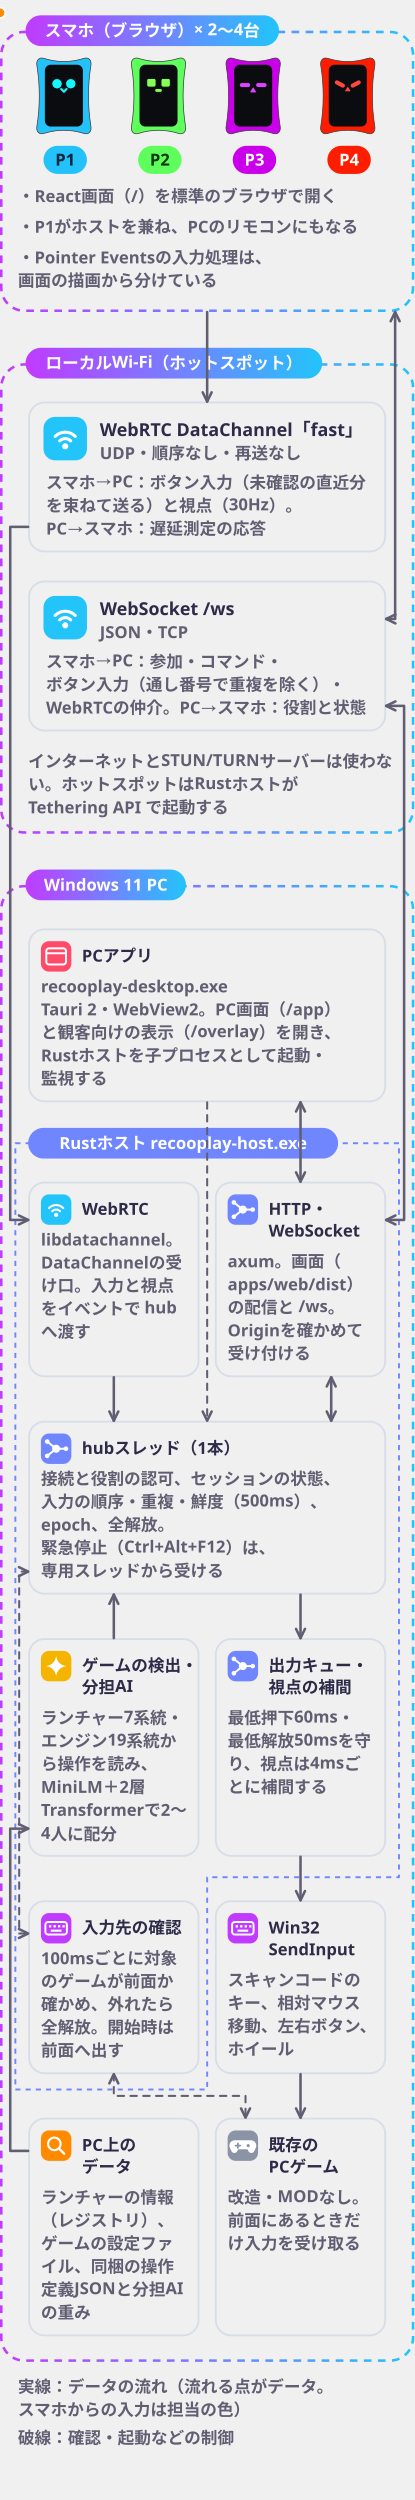
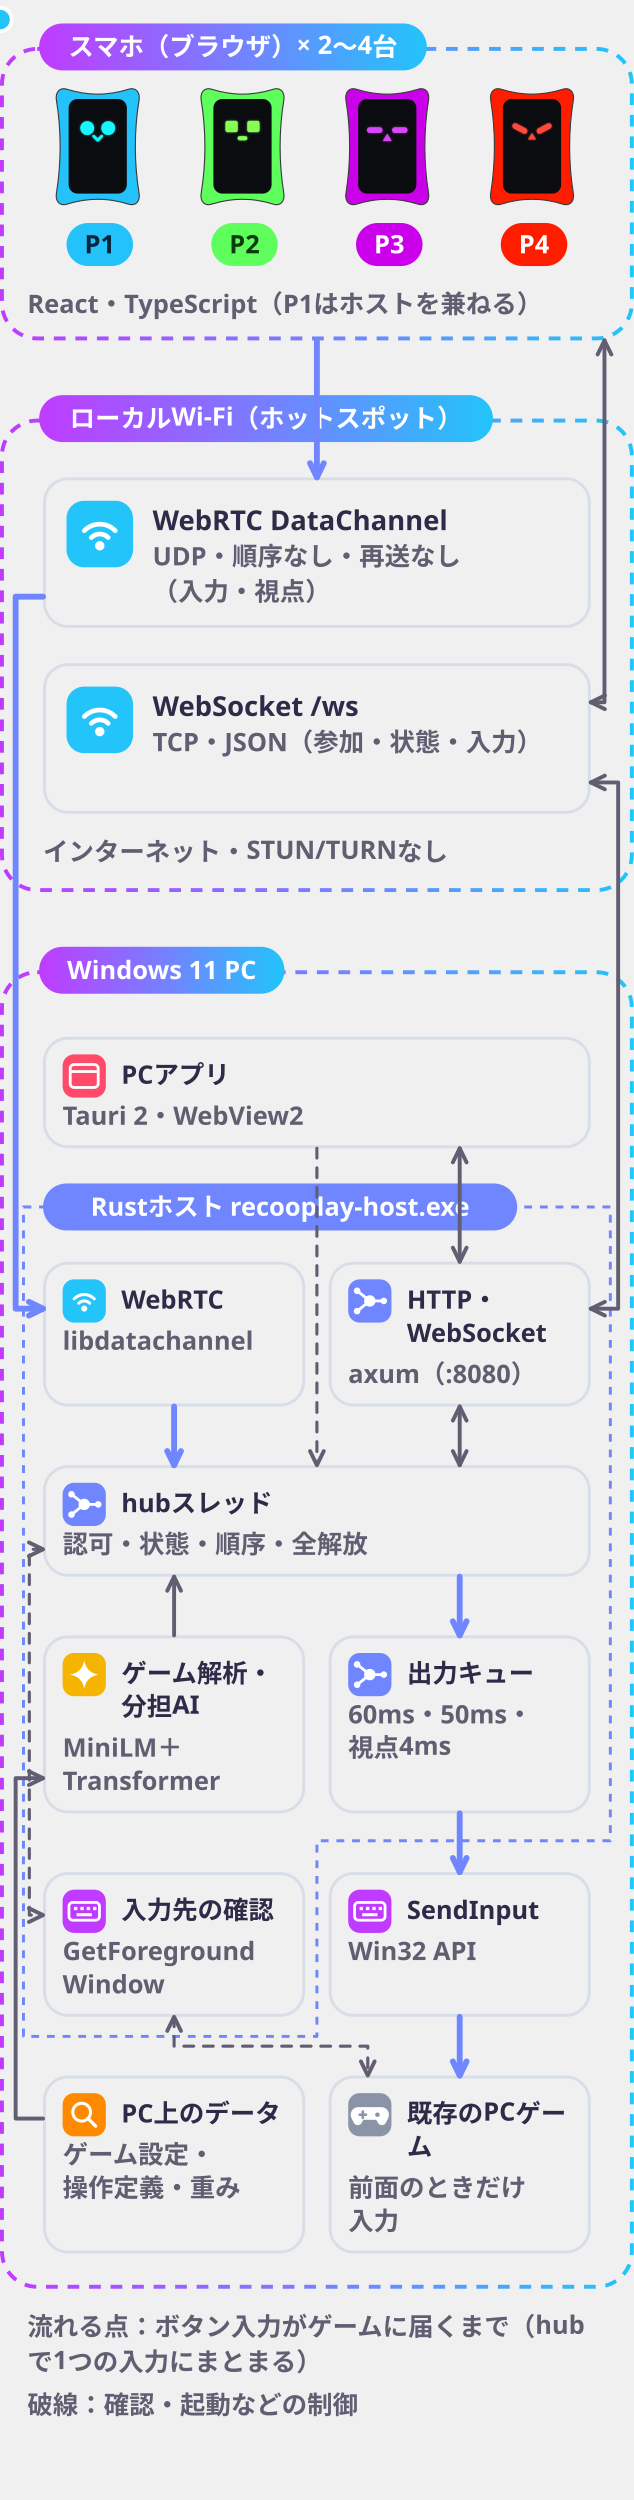
- <svg xmlns="http://www.w3.org/2000/svg" viewBox="0 0 324 1955" width="324" height="1955" role="img">
+ <svg xmlns="http://www.w3.org/2000/svg" viewBox="0 0 324 1278" width="324" height="1278" role="img">
  <defs>
    <filter id="glow" x="-30%" y="-30%" width="160%" height="160%">
      <feGaussianBlur stdDeviation="1.6" result="b" />
      <feMerge>
        <feMergeNode in="b" />
        <feMergeNode in="SourceGraphic" />
      </feMerge>
    </filter>
    <linearGradient id="brand" x1="0" y1="0" x2="1" y2="0">
      <stop offset="0" stop-color="#C03BFF" />
      <stop offset=".55" stop-color="#6F86FF" />
      <stop offset="1" stop-color="#22C4FA" />
    </linearGradient>
    <linearGradient id="bg" x1="0" y1="0" x2="1" y2="1">
      <stop offset="0" stop-color="#E8FAFF" />
      <stop offset="1" stop-color="#FFF5DC" />
    </linearGradient>
    <style>
.jp{font-family:'Hiragino Sans','Hiragino Kaku Gothic ProN','Yu Gothic UI','Yu Gothic','Meiryo','Noto Sans JP','Noto Sans CJK JP',sans-serif}
.disp{font-family:Impact,Haettenschweiler,'Anton','Arial Narrow Bold','Arial Black',sans-serif}
.gh{font-family:-apple-system,BlinkMacSystemFont,'Segoe UI','Noto Sans',Helvetica,Arial,sans-serif}
.rnd{font-family:RcRounded,'Hiragino Maru Gothic ProN','Yu Gothic UI','Noto Sans JP',sans-serif}
.hand{font-family:RcHand,'Hiragino Maru Gothic ProN','Yu Gothic UI','Noto Sans JP',sans-serif}
.mono{font-family:ui-monospace,SFMono-Regular,'Cascadia Mono',Consolas,'Liberation Mono',monospace}

@keyframes bob{0%,100%{transform:translateY(0)}50%{transform:translateY(-5px)}}
@keyframes blink{0%,90%,100%{transform:scaleY(1)}94%{transform:scaleY(.12)}}
@keyframes flow{to{stroke-dashoffset:-28}}
@keyframes pulse{0%,100%{opacity:.55}50%{opacity:1}}
.bob{animation:bob 2.6s ease-in-out infinite}
.eyes{transform-box:fill-box;transform-origin:center;animation:blink 4.8s infinite}
.flow{stroke-dasharray:6 8;animation:flow 1.1s linear infinite}
.pulse{animation:pulse 2.4s ease-in-out infinite}
@media (prefers-reduced-motion:reduce){.bob,.eyes,.flow,.pulse{animation:none}}
@media (prefers-reduced-motion:reduce){.pk{display:none}}</style>
  </defs>
  <g transform="translate(0 10)">
-     <rect x="1" y="683" width="322" height="1153" rx="18" fill="none" stroke="url(#brand)" stroke-width="2" stroke-dasharray="6 5" />
-     <rect x="20" y="670" width="125.4" height="24" rx="12" fill="url(#brand)" />
-     <text x="82.7" y="686.5" class="gh" font-size="13" font-weight="700" fill="#FFFFFF" text-anchor="middle">Windows 11 PC</text>
-     <path d="M12.0 884.0L312.0 884.0L312.0 1458.0L162.0 1458.0L162.0 1624.0L12.0 1624.0Z" fill="none" stroke="#6F86FF" stroke-width="1.5" stroke-dasharray="4 4" stroke-linejoin="round" />
-     <rect x="22" y="872" width="242.4" height="24" rx="12" fill="#6F86FF" />
-     <text x="143.2" y="888.5" class="gh" font-size="13" font-weight="700" fill="#FFFFFF" text-anchor="middle">Rustホスト recooplay-host.exe</text>
-     <rect x="1" y="15" width="322" height="218" rx="18" fill="none" stroke="url(#brand)" stroke-width="2" stroke-dasharray="6 5" />
+     <rect x="1" y="487" width="322" height="672" rx="18" fill="none" stroke="url(#brand)" stroke-width="2" stroke-dasharray="6 5" />
+     <rect x="20" y="474" width="125.4" height="24" rx="12" fill="url(#brand)" />
+     <text x="82.7" y="490.5" class="gh" font-size="13" font-weight="700" fill="#FFFFFF" text-anchor="middle">Windows 11 PC</text>
+     <path d="M12.0 607.0L312.0 607.0L312.0 931.0L162.0 931.0L162.0 1031.0L12.0 1031.0Z" fill="none" stroke="#6F86FF" stroke-width="1.5" stroke-dasharray="4 4" stroke-linejoin="round" />
+     <rect x="22" y="595" width="242.4" height="24" rx="12" fill="#6F86FF" />
+     <text x="143.2" y="611.5" class="gh" font-size="13" font-weight="700" fill="#FFFFFF" text-anchor="middle">Rustホスト recooplay-host.exe</text>
+     <rect x="1" y="15" width="322" height="148" rx="18" fill="none" stroke="url(#brand)" stroke-width="2" stroke-dasharray="6 5" />
    <rect x="20" y="2" width="198.2" height="24" rx="12" fill="url(#brand)" />
    <text x="119.1" y="18.5" class="gh" font-size="13" font-weight="700" fill="#FFFFFF" text-anchor="middle">スマホ（ブラウザ）× 2〜4台</text>
    <g transform="translate(29.3 34.0) scale(0.4133)">
      <g>
        <path d="M12 4C38 12 62 12 88 4C97 1 103 8 101 18C95 55 95 95 101 132C103 142 97 149 88 146C62 138 38 138 12 146C3 149-3 142-1 132C5 95 5 55-1 18C-3 8 3 1 12 4Z" fill="#24C2FA" stroke="#3A3A3A" stroke-width="1.4" />
        <rect x="14" y="16" width="72" height="117" rx="11" fill="#0B0C10" />
        <g filter="url(#glow)" transform="translate(0 6)">
          <g>
            <circle cx="37" cy="46" r="8.5" fill="#19F6FF" />
            <circle cx="63" cy="46" r="8.5" fill="#19F6FF" />
          </g>
          <path d="M45 56l5 5 5-5" fill="none" stroke="#19F6FF" stroke-width="3.4" stroke-linecap="round" stroke-linejoin="round" />
        </g>
      </g>
    </g>
    <rect x="34.0" y="104" width="34" height="22" rx="11" fill="#24C2FA" />
    <text x="51.0" y="119.5" class="gh" font-size="13" font-weight="700" fill="#06243A" text-anchor="middle">P1</text>
    <g transform="translate(103.3 34.0) scale(0.4133)">
      <g>
        <path d="M12 4C38 12 62 12 88 4C97 1 103 8 101 18C95 55 95 95 101 132C103 142 97 149 88 146C62 138 38 138 12 146C3 149-3 142-1 132C5 95 5 55-1 18C-3 8 3 1 12 4Z" fill="#5EFF5D" stroke="#3A3A3A" stroke-width="1.4" />
        <rect x="14" y="16" width="72" height="117" rx="11" fill="#0B0C10" />
        <g filter="url(#glow)" transform="translate(0 6)">
          <g>
            <rect x="29" y="37" width="15" height="14" rx="2.5" fill="#86FF55" />
            <rect x="56" y="37" width="15" height="14" rx="2.5" fill="#86FF55" />
          </g>
          <rect x="44" y="56" width="12" height="5" rx="2.5" fill="#86FF55" />
        </g>
      </g>
    </g>
    <rect x="108.0" y="104" width="34" height="22" rx="11" fill="#5EFF5D" />
    <text x="125.0" y="119.5" class="gh" font-size="13" font-weight="700" fill="#0C3A0C" text-anchor="middle">P2</text>
    <g transform="translate(177.3 34.0) scale(0.4133)">
      <g>
        <path d="M12 4C38 12 62 12 88 4C97 1 103 8 101 18C95 55 95 95 101 132C103 142 97 149 88 146C62 138 38 138 12 146C3 149-3 142-1 132C5 95 5 55-1 18C-3 8 3 1 12 4Z" fill="#CB00EA" stroke="#3A3A3A" stroke-width="1.4" />
        <rect x="14" y="16" width="72" height="117" rx="11" fill="#0B0C10" />
        <g filter="url(#glow)" transform="translate(0 6)">
          <g>
            <rect x="25" y="45" width="19" height="7" rx="3.5" fill="#DC45FF" />
            <rect x="56" y="45" width="19" height="7" rx="3.5" fill="#DC45FF" />
          </g>
          <path d="M50 53l-5.5 9h11z" fill="#DC45FF" />
        </g>
      </g>
    </g>
    <rect x="182.0" y="104" width="34" height="22" rx="11" fill="#CB00EA" />
    <text x="199.0" y="119.5" class="gh" font-size="13" font-weight="700" fill="#FFFFFF" text-anchor="middle">P3</text>
    <g transform="translate(251.3 34.0) scale(0.4133)">
      <g>
        <path d="M12 4C38 12 62 12 88 4C97 1 103 8 101 18C95 55 95 95 101 132C103 142 97 149 88 146C62 138 38 138 12 146C3 149-3 142-1 132C5 95 5 55-1 18C-3 8 3 1 12 4Z" fill="#FF1D00" stroke="#3A3A3A" stroke-width="1.4" />
        <rect x="14" y="16" width="72" height="117" rx="11" fill="#0B0C10" />
        <g filter="url(#glow)" transform="translate(0 6)">
          <g>
            <rect x="25" y="43" width="20" height="7" rx="3.5" fill="#FF4A3D" transform="rotate(28 35 46.5)" />
            <rect x="55" y="43" width="20" height="7" rx="3.5" fill="#FF4A3D" transform="rotate(-28 65 46.5)" />
          </g>
          <path d="M50 52l-5 8h10z" fill="#FF4A3D" />
        </g>
      </g>
    </g>
    <rect x="256.0" y="104" width="34" height="22" rx="11" fill="#FF1D00" />
    <text x="273.0" y="119.5" class="gh" font-size="13" font-weight="700" fill="#FFFFFF" text-anchor="middle">P4</text>
-     <text x="14" y="148" class="gh" font-size="13" font-weight="600" fill="#625E72" text-anchor="start">・React画面（/）を標準のブラウザで開く</text>
-     <text x="14" y="172" class="gh" font-size="13" font-weight="600" fill="#625E72" text-anchor="start">・P1がホストを兼ね、PCのリモコンにもなる</text>
-     <text x="14" y="196" class="gh" font-size="13" font-weight="600" fill="#625E72" text-anchor="start">・Pointer Eventsの入力処理は、</text>
-     <text x="14" y="214" class="gh" font-size="13" font-weight="600" fill="#625E72" text-anchor="start">画面の描画から分けている</text>
-     <rect x="1" y="275" width="322" height="366" rx="18" fill="none" stroke="url(#brand)" stroke-width="2" stroke-dasharray="6 5" />
-     <rect x="20" y="262" width="232.0" height="24" rx="12" fill="url(#brand)" />
-     <text x="136.0" y="278.5" class="gh" font-size="13" font-weight="700" fill="#FFFFFF" text-anchor="middle">ローカルWi-Fi（ホットスポット）</text>
-     <rect x="22.75" y="304.75" width="278.5" height="116.5" rx="12" fill="none" stroke="#D8DEE8" stroke-width="1.5" />
-     <rect x="34" y="316" width="34" height="34" rx="9" fill="#22C4FA" />
-     <circle cx="51" cy="339" r="2.4" fill="#FFFFFF" />
-     <path d="M46.7 334.8A6 6 0 0 1 55.3 334.8" fill="none" stroke="#FFFFFF" stroke-width="2.4" stroke-linecap="round" />
-     <path d="M43.1 331.3A11 11 0 0 1 58.9 331.3" fill="none" stroke="#FFFFFF" stroke-width="2.4" stroke-linecap="round" />
-     <text x="78" y="331" class="gh" font-size="14" font-weight="700" fill="#2E2B48" text-anchor="start">WebRTC DataChannel「fast」</text>
-     <text x="78" y="349" class="gh" font-size="13" font-weight="600" fill="#625E72" text-anchor="start">UDP・順序なし・再送なし</text>
-     <text x="36" y="372" class="gh" font-size="13" font-weight="600" fill="#625E72" text-anchor="start">スマホ→PC：ボタン入力（未確認の直近分</text>
-     <text x="36" y="390" class="gh" font-size="13" font-weight="600" fill="#625E72" text-anchor="start">を束ねて送る）と視点（30Hz）。</text>
-     <text x="36" y="408" class="gh" font-size="13" font-weight="600" fill="#625E72" text-anchor="start">PC→スマホ：遅延測定の応答</text>
-     <rect x="22.75" y="444.75" width="278.5" height="116.5" rx="12" fill="none" stroke="#D8DEE8" stroke-width="1.5" />
-     <rect x="34" y="456" width="34" height="34" rx="9" fill="#22C4FA" />
-     <circle cx="51" cy="479" r="2.4" fill="#FFFFFF" />
-     <path d="M46.7 474.8A6 6 0 0 1 55.3 474.8" fill="none" stroke="#FFFFFF" stroke-width="2.4" stroke-linecap="round" />
-     <path d="M43.1 471.3A11 11 0 0 1 58.9 471.3" fill="none" stroke="#FFFFFF" stroke-width="2.4" stroke-linecap="round" />
-     <text x="78" y="471" class="gh" font-size="14" font-weight="700" fill="#2E2B48" text-anchor="start">WebSocket /ws</text>
-     <text x="78" y="489" class="gh" font-size="13" font-weight="600" fill="#625E72" text-anchor="start">JSON・TCP</text>
-     <text x="36" y="512" class="gh" font-size="13" font-weight="600" fill="#625E72" text-anchor="start">スマホ→PC：参加・コマンド・</text>
-     <text x="36" y="530" class="gh" font-size="13" font-weight="600" fill="#625E72" text-anchor="start">ボタン入力（通し番号で重複を除く）・</text>
-     <text x="36" y="548" class="gh" font-size="13" font-weight="600" fill="#625E72" text-anchor="start">WebRTCの仲介。PC→スマホ：役割と状態</text>
-     <text x="22" y="590" class="gh" font-size="13" font-weight="600" fill="#625E72" text-anchor="start">インターネットとSTUN/TURNサーバーは使わな</text>
-     <text x="22" y="608" class="gh" font-size="13" font-weight="600" fill="#625E72" text-anchor="start">い。ホットスポットはRustホストが </text>
-     <text x="22" y="626" class="gh" font-size="13" font-weight="600" fill="#625E72" text-anchor="start">Tethering API で起動する</text>
-     <rect x="22.75" y="716.75" width="278.5" height="134.5" rx="12" fill="none" stroke="#D8DEE8" stroke-width="1.5" />
-     <g transform="translate(32 726) scale(.7)">
+     <text x="14" y="150" class="gh" font-size="13" font-weight="600" fill="#625E72" text-anchor="start">React・TypeScript（P1はホストを兼ねる）</text>
+     <rect x="1" y="205" width="322" height="240" rx="18" fill="none" stroke="url(#brand)" stroke-width="2" stroke-dasharray="6 5" />
+     <rect x="20" y="192" width="232.0" height="24" rx="12" fill="url(#brand)" />
+     <text x="136.0" y="208.5" class="gh" font-size="13" font-weight="700" fill="#FFFFFF" text-anchor="middle">ローカルWi-Fi（ホットスポット）</text>
+     <rect x="22.75" y="234.75" width="278.5" height="75.5" rx="12" fill="none" stroke="#D8DEE8" stroke-width="1.5" />
+     <rect x="34" y="246" width="34" height="34" rx="9" fill="#22C4FA" />
+     <circle cx="51" cy="269" r="2.4" fill="#FFFFFF" />
+     <path d="M46.7 264.8A6 6 0 0 1 55.3 264.8" fill="none" stroke="#FFFFFF" stroke-width="2.4" stroke-linecap="round" />
+     <path d="M43.1 261.3A11 11 0 0 1 58.9 261.3" fill="none" stroke="#FFFFFF" stroke-width="2.4" stroke-linecap="round" />
+     <text x="78" y="261" class="gh" font-size="14" font-weight="700" fill="#2E2B48" text-anchor="start">WebRTC DataChannel</text>
+     <text x="78" y="279" class="gh" font-size="13" font-weight="600" fill="#625E72" text-anchor="start">UDP・順序なし・再送なし</text>
+     <text x="78" y="297" class="gh" font-size="13" font-weight="600" fill="#625E72" text-anchor="start">（入力・視点）</text>
+     <rect x="22.75" y="329.75" width="278.5" height="75.5" rx="12" fill="none" stroke="#D8DEE8" stroke-width="1.5" />
+     <rect x="34" y="341" width="34" height="34" rx="9" fill="#22C4FA" />
+     <circle cx="51" cy="364" r="2.4" fill="#FFFFFF" />
+     <path d="M46.7 359.8A6 6 0 0 1 55.3 359.8" fill="none" stroke="#FFFFFF" stroke-width="2.4" stroke-linecap="round" />
+     <path d="M43.1 356.3A11 11 0 0 1 58.9 356.3" fill="none" stroke="#FFFFFF" stroke-width="2.4" stroke-linecap="round" />
+     <text x="78" y="356" class="gh" font-size="14" font-weight="700" fill="#2E2B48" text-anchor="start">WebSocket /ws</text>
+     <text x="78" y="374" class="gh" font-size="13" font-weight="600" fill="#625E72" text-anchor="start">TCP・JSON（参加・状態・入力）</text>
+     <text x="22" y="430" class="gh" font-size="13" font-weight="600" fill="#625E72" text-anchor="start">インターネット・STUN/TURNなし</text>
+     <rect x="22.75" y="520.75" width="278.5" height="55.5" rx="12" fill="none" stroke="#D8DEE8" stroke-width="1.5" />
+     <g transform="translate(32 529) scale(.65)">
      <rect x="0" y="0" width="34" height="34" rx="9" fill="#FF4A6A" />
      <rect x="6" y="8" width="22" height="18" rx="3" fill="none" stroke="#FFFFFF" stroke-width="2.2" />
      <path d="M6 13.5h22" stroke="#FFFFFF" stroke-width="2.2" />
    </g>
-     <text x="64" y="742" class="gh" font-size="13" font-weight="700" fill="#2E2B48" text-anchor="start">PCアプリ</text>
-     <text x="32" y="766" class="gh" font-size="13" font-weight="600" fill="#625E72" text-anchor="start">recooplay-desktop.exe</text>
-     <text x="32" y="784" class="gh" font-size="13" font-weight="600" fill="#625E72" text-anchor="start">Tauri 2・WebView2。PC画面（/app）</text>
-     <text x="32" y="802" class="gh" font-size="13" font-weight="600" fill="#625E72" text-anchor="start">と観客向けの表示（/overlay）を開き、</text>
-     <text x="32" y="820" class="gh" font-size="13" font-weight="600" fill="#625E72" text-anchor="start">Rustホストを子プロセスとして起動・</text>
-     <text x="32" y="838" class="gh" font-size="13" font-weight="600" fill="#625E72" text-anchor="start">監視する</text>
-     <rect x="22.75" y="914.75" width="132.5" height="151.5" rx="12" fill="none" stroke="#D8DEE8" stroke-width="1.5" />
-     <g transform="translate(32 924) scale(.7)">
+     <text x="62" y="544" class="gh" font-size="13" font-weight="700" fill="#2E2B48" text-anchor="start">PCアプリ</text>
+     <text x="32" y="565" class="gh" font-size="13" font-weight="600" fill="#625E72" text-anchor="start">Tauri 2・WebView2</text>
+     <rect x="22.75" y="635.75" width="132.5" height="72.5" rx="12" fill="none" stroke="#D8DEE8" stroke-width="1.5" />
+     <g transform="translate(32 644) scale(.65)">
      <rect x="0" y="0" width="34" height="34" rx="9" fill="#22C4FA" />
      <circle cx="17" cy="23" r="2.4" fill="#FFFFFF" />
      <path d="M12.7 18.8A6 6 0 0 1 21.3 18.8" fill="none" stroke="#FFFFFF" stroke-width="2.4" stroke-linecap="round" />
      <path d="M9.1 15.3A11 11 0 0 1 24.9 15.3" fill="none" stroke="#FFFFFF" stroke-width="2.4" stroke-linecap="round" />
    </g>
-     <text x="64" y="940" class="gh" font-size="13" font-weight="700" fill="#2E2B48" text-anchor="start">WebRTC</text>
-     <text x="32" y="964" class="gh" font-size="13" font-weight="600" fill="#625E72" text-anchor="start">libdatachannel。</text>
-     <text x="32" y="982" class="gh" font-size="13" font-weight="600" fill="#625E72" text-anchor="start">DataChannelの受</text>
-     <text x="32" y="1000" class="gh" font-size="13" font-weight="600" fill="#625E72" text-anchor="start">け口。入力と視点</text>
-     <text x="32" y="1018" class="gh" font-size="13" font-weight="600" fill="#625E72" text-anchor="start">をイベントで hub</text>
-     <text x="32" y="1036" class="gh" font-size="13" font-weight="600" fill="#625E72" text-anchor="start"> へ渡す</text>
-     <rect x="168.75" y="914.75" width="132.5" height="151.5" rx="12" fill="none" stroke="#D8DEE8" stroke-width="1.5" />
-     <g transform="translate(178.0 924) scale(.7)">
+     <text x="62" y="659" class="gh" font-size="13" font-weight="700" fill="#2E2B48" text-anchor="start">WebRTC</text>
+     <text x="32" y="680" class="gh" font-size="13" font-weight="600" fill="#625E72" text-anchor="start">libdatachannel</text>
+     <rect x="168.75" y="635.75" width="132.5" height="72.5" rx="12" fill="none" stroke="#D8DEE8" stroke-width="1.5" />
+     <g transform="translate(178.0 644) scale(.65)">
      <rect x="0" y="0" width="34" height="34" rx="9" fill="#6F86FF" />
      <circle cx="17" cy="17" r="4.5" fill="#FFFFFF" />
      <path d="M7 9L17 17" stroke="#FFFFFF" stroke-width="2.2" stroke-linecap="round" />
      <circle cx="7" cy="9" r="2.6" fill="#FFFFFF" />
      <path d="M7 25L17 17" stroke="#FFFFFF" stroke-width="2.2" stroke-linecap="round" />
      <circle cx="7" cy="25" r="2.6" fill="#FFFFFF" />
      <path d="M28 17L17 17" stroke="#FFFFFF" stroke-width="2.2" stroke-linecap="round" />
      <circle cx="28" cy="17" r="2.6" fill="#FFFFFF" />
    </g>
-     <text x="210.0" y="940" class="gh" font-size="13" font-weight="700" fill="#2E2B48" text-anchor="start">HTTP・</text>
-     <text x="210.0" y="957" class="gh" font-size="13" font-weight="700" fill="#2E2B48" text-anchor="start">WebSocket</text>
-     <text x="178.0" y="981" class="gh" font-size="13" font-weight="600" fill="#625E72" text-anchor="start">axum。画面（</text>
-     <text x="178.0" y="999" class="gh" font-size="13" font-weight="600" fill="#625E72" text-anchor="start">apps/web/dist）</text>
-     <text x="178.0" y="1017" class="gh" font-size="13" font-weight="600" fill="#625E72" text-anchor="start">の配信と /ws。</text>
-     <text x="178.0" y="1035" class="gh" font-size="13" font-weight="600" fill="#625E72" text-anchor="start">Originを確かめて</text>
-     <text x="178.0" y="1053" class="gh" font-size="13" font-weight="600" fill="#625E72" text-anchor="start">受け付ける</text>
-     <rect x="22.75" y="1101.75" width="278.5" height="134.5" rx="12" fill="none" stroke="#D8DEE8" stroke-width="1.5" />
-     <g transform="translate(32 1111) scale(.7)">
+     <text x="208.0" y="659" class="gh" font-size="13" font-weight="700" fill="#2E2B48" text-anchor="start">HTTP・</text>
+     <text x="208.0" y="676" class="gh" font-size="13" font-weight="700" fill="#2E2B48" text-anchor="start">WebSocket</text>
+     <text x="178.0" y="697" class="gh" font-size="13" font-weight="600" fill="#625E72" text-anchor="start">axum（:8080）</text>
+     <rect x="22.75" y="739.75" width="278.5" height="55.5" rx="12" fill="none" stroke="#D8DEE8" stroke-width="1.5" />
+     <g transform="translate(32 748) scale(.65)">
      <rect x="0" y="0" width="34" height="34" rx="9" fill="#6F86FF" />
      <circle cx="17" cy="17" r="4.5" fill="#FFFFFF" />
      <path d="M7 9L17 17" stroke="#FFFFFF" stroke-width="2.2" stroke-linecap="round" />
      <circle cx="7" cy="9" r="2.6" fill="#FFFFFF" />
      <path d="M7 25L17 17" stroke="#FFFFFF" stroke-width="2.2" stroke-linecap="round" />
      <circle cx="7" cy="25" r="2.6" fill="#FFFFFF" />
      <path d="M28 17L17 17" stroke="#FFFFFF" stroke-width="2.2" stroke-linecap="round" />
      <circle cx="28" cy="17" r="2.6" fill="#FFFFFF" />
    </g>
-     <text x="64" y="1127" class="gh" font-size="13" font-weight="700" fill="#2E2B48" text-anchor="start">hubスレッド（1本）</text>
-     <text x="32" y="1151" class="gh" font-size="13" font-weight="600" fill="#625E72" text-anchor="start">接続と役割の認可、セッションの状態、</text>
-     <text x="32" y="1169" class="gh" font-size="13" font-weight="600" fill="#625E72" text-anchor="start">入力の順序・重複・鮮度（500ms）、</text>
-     <text x="32" y="1187" class="gh" font-size="13" font-weight="600" fill="#625E72" text-anchor="start">epoch、全解放。</text>
-     <text x="32" y="1205" class="gh" font-size="13" font-weight="600" fill="#625E72" text-anchor="start">緊急停止（Ctrl+Alt+F12）は、</text>
-     <text x="32" y="1223" class="gh" font-size="13" font-weight="600" fill="#625E72" text-anchor="start">専用スレッドから受ける</text>
-     <rect x="22.75" y="1271.75" width="132.5" height="169.5" rx="12" fill="none" stroke="#D8DEE8" stroke-width="1.5" />
-     <g transform="translate(32 1281) scale(.7)">
+     <text x="62" y="763" class="gh" font-size="13" font-weight="700" fill="#2E2B48" text-anchor="start">hubスレッド</text>
+     <text x="32" y="784" class="gh" font-size="13" font-weight="600" fill="#625E72" text-anchor="start">認可・状態・順序・全解放</text>
+     <rect x="22.75" y="826.75" width="132.5" height="89.5" rx="12" fill="none" stroke="#D8DEE8" stroke-width="1.5" />
+     <g transform="translate(32 835) scale(.65)">
      <rect x="0" y="0" width="34" height="34" rx="9" fill="#F5B400" />
      <path d="M0-7Q1-1 7 0Q1 1 0 7Q-1 1-7 0Q-1-1 0-7Z" transform="translate(17 17) scale(1.6)" fill="#FFFFFF" />
    </g>
-     <text x="64" y="1297" class="gh" font-size="13" font-weight="700" fill="#2E2B48" text-anchor="start">ゲームの検出・</text>
-     <text x="64" y="1314" class="gh" font-size="13" font-weight="700" fill="#2E2B48" text-anchor="start">分担AI</text>
-     <text x="32" y="1338" class="gh" font-size="13" font-weight="600" fill="#625E72" text-anchor="start">ランチャー7系統・</text>
-     <text x="32" y="1356" class="gh" font-size="13" font-weight="600" fill="#625E72" text-anchor="start">エンジン19系統か</text>
-     <text x="32" y="1374" class="gh" font-size="13" font-weight="600" fill="#625E72" text-anchor="start">ら操作を読み、</text>
-     <text x="32" y="1392" class="gh" font-size="13" font-weight="600" fill="#625E72" text-anchor="start">MiniLM＋2層</text>
-     <text x="32" y="1410" class="gh" font-size="13" font-weight="600" fill="#625E72" text-anchor="start">Transformerで2〜</text>
-     <text x="32" y="1428" class="gh" font-size="13" font-weight="600" fill="#625E72" text-anchor="start">4人に配分</text>
-     <rect x="168.75" y="1271.75" width="132.5" height="169.5" rx="12" fill="none" stroke="#D8DEE8" stroke-width="1.5" />
-     <g transform="translate(178.0 1281) scale(.7)">
+     <text x="62" y="850" class="gh" font-size="13" font-weight="700" fill="#2E2B48" text-anchor="start">ゲーム解析・</text>
+     <text x="62" y="867" class="gh" font-size="13" font-weight="700" fill="#2E2B48" text-anchor="start">分担AI</text>
+     <text x="32" y="888" class="gh" font-size="13" font-weight="600" fill="#625E72" text-anchor="start">MiniLM＋</text>
+     <text x="32" y="905" class="gh" font-size="13" font-weight="600" fill="#625E72" text-anchor="start">Transformer</text>
+     <rect x="168.75" y="826.75" width="132.5" height="89.5" rx="12" fill="none" stroke="#D8DEE8" stroke-width="1.5" />
+     <g transform="translate(178.0 835) scale(.65)">
      <rect x="0" y="0" width="34" height="34" rx="9" fill="#6F86FF" />
      <circle cx="17" cy="17" r="4.5" fill="#FFFFFF" />
      <path d="M7 9L17 17" stroke="#FFFFFF" stroke-width="2.2" stroke-linecap="round" />
      <circle cx="7" cy="9" r="2.6" fill="#FFFFFF" />
      <path d="M7 25L17 17" stroke="#FFFFFF" stroke-width="2.2" stroke-linecap="round" />
      <circle cx="7" cy="25" r="2.6" fill="#FFFFFF" />
      <path d="M28 17L17 17" stroke="#FFFFFF" stroke-width="2.2" stroke-linecap="round" />
      <circle cx="28" cy="17" r="2.6" fill="#FFFFFF" />
    </g>
-     <text x="210.0" y="1297" class="gh" font-size="13" font-weight="700" fill="#2E2B48" text-anchor="start">出力キュー・</text>
-     <text x="210.0" y="1314" class="gh" font-size="13" font-weight="700" fill="#2E2B48" text-anchor="start">視点の補間</text>
-     <text x="178.0" y="1338" class="gh" font-size="13" font-weight="600" fill="#625E72" text-anchor="start">最低押下60ms・</text>
-     <text x="178.0" y="1356" class="gh" font-size="13" font-weight="600" fill="#625E72" text-anchor="start">最低解放50msを守</text>
-     <text x="178.0" y="1374" class="gh" font-size="13" font-weight="600" fill="#625E72" text-anchor="start">り、視点は4msご</text>
-     <text x="178.0" y="1392" class="gh" font-size="13" font-weight="600" fill="#625E72" text-anchor="start">とに補間する</text>
-     <rect x="22.75" y="1476.75" width="132.5" height="134.5" rx="12" fill="none" stroke="#D8DEE8" stroke-width="1.5" />
-     <g transform="translate(32 1486) scale(.7)">
+     <text x="208.0" y="850" class="gh" font-size="13" font-weight="700" fill="#2E2B48" text-anchor="start">出力キュー</text>
+     <text x="178.0" y="871" class="gh" font-size="13" font-weight="600" fill="#625E72" text-anchor="start">60ms・50ms・</text>
+     <text x="178.0" y="888" class="gh" font-size="13" font-weight="600" fill="#625E72" text-anchor="start">視点4ms</text>
+     <rect x="22.75" y="947.75" width="132.5" height="72.5" rx="12" fill="none" stroke="#D8DEE8" stroke-width="1.5" />
+     <g transform="translate(32 956) scale(.65)">
      <rect x="0" y="0" width="34" height="34" rx="9" fill="#C03BFF" />
      <rect x="5" y="10" width="24" height="14" rx="3" fill="none" stroke="#FFFFFF" stroke-width="2.2" />
      <rect x="9" y="13.5" width="2.6" height="2.6" fill="#FFFFFF" />
      <rect x="14" y="13.5" width="2.6" height="2.6" fill="#FFFFFF" />
      <rect x="19" y="13.5" width="2.6" height="2.6" fill="#FFFFFF" />
      <rect x="24" y="13.5" width="2.6" height="2.6" fill="#FFFFFF" />
      <rect x="11" y="18.5" width="12" height="2.4" fill="#FFFFFF" />
    </g>
-     <text x="64" y="1502" class="gh" font-size="13" font-weight="700" fill="#2E2B48" text-anchor="start">入力先の確認</text>
-     <text x="32" y="1526" class="gh" font-size="13" font-weight="600" fill="#625E72" text-anchor="start">100msごとに対象</text>
-     <text x="32" y="1544" class="gh" font-size="13" font-weight="600" fill="#625E72" text-anchor="start">のゲームが前面か</text>
-     <text x="32" y="1562" class="gh" font-size="13" font-weight="600" fill="#625E72" text-anchor="start">確かめ、外れたら</text>
-     <text x="32" y="1580" class="gh" font-size="13" font-weight="600" fill="#625E72" text-anchor="start">全解放。開始時は</text>
-     <text x="32" y="1598" class="gh" font-size="13" font-weight="600" fill="#625E72" text-anchor="start">前面へ出す</text>
-     <rect x="168.75" y="1476.75" width="132.5" height="134.5" rx="12" fill="none" stroke="#D8DEE8" stroke-width="1.5" />
-     <g transform="translate(178.0 1486) scale(.7)">
+     <text x="62" y="971" class="gh" font-size="13" font-weight="700" fill="#2E2B48" text-anchor="start">入力先の確認</text>
+     <text x="32" y="992" class="gh" font-size="13" font-weight="600" fill="#625E72" text-anchor="start">GetForeground</text>
+     <text x="32" y="1009" class="gh" font-size="13" font-weight="600" fill="#625E72" text-anchor="start">Window</text>
+     <rect x="168.75" y="947.75" width="132.5" height="72.5" rx="12" fill="none" stroke="#D8DEE8" stroke-width="1.5" />
+     <g transform="translate(178.0 956) scale(.65)">
      <rect x="0" y="0" width="34" height="34" rx="9" fill="#C03BFF" />
      <rect x="5" y="10" width="24" height="14" rx="3" fill="none" stroke="#FFFFFF" stroke-width="2.2" />
      <rect x="9" y="13.5" width="2.6" height="2.6" fill="#FFFFFF" />
      <rect x="14" y="13.5" width="2.6" height="2.6" fill="#FFFFFF" />
      <rect x="19" y="13.5" width="2.6" height="2.6" fill="#FFFFFF" />
      <rect x="24" y="13.5" width="2.6" height="2.6" fill="#FFFFFF" />
      <rect x="11" y="18.5" width="12" height="2.4" fill="#FFFFFF" />
    </g>
-     <text x="210.0" y="1502" class="gh" font-size="13" font-weight="700" fill="#2E2B48" text-anchor="start">Win32</text>
-     <text x="210.0" y="1519" class="gh" font-size="13" font-weight="700" fill="#2E2B48" text-anchor="start">SendInput</text>
-     <text x="178.0" y="1543" class="gh" font-size="13" font-weight="600" fill="#625E72" text-anchor="start">スキャンコードの</text>
-     <text x="178.0" y="1561" class="gh" font-size="13" font-weight="600" fill="#625E72" text-anchor="start">キー、相対マウス</text>
-     <text x="178.0" y="1579" class="gh" font-size="13" font-weight="600" fill="#625E72" text-anchor="start">移動、左右ボタン、</text>
-     <text x="178.0" y="1597" class="gh" font-size="13" font-weight="600" fill="#625E72" text-anchor="start">ホイール</text>
-     <rect x="22.75" y="1646.75" width="132.5" height="169.5" rx="12" fill="none" stroke="#D8DEE8" stroke-width="1.5" />
-     <g transform="translate(32 1656) scale(.7)">
+     <text x="208.0" y="971" class="gh" font-size="13" font-weight="700" fill="#2E2B48" text-anchor="start">SendInput</text>
+     <text x="178.0" y="992" class="gh" font-size="13" font-weight="600" fill="#625E72" text-anchor="start">Win32 API</text>
+     <rect x="22.75" y="1051.75" width="132.5" height="89.5" rx="12" fill="none" stroke="#D8DEE8" stroke-width="1.5" />
+     <g transform="translate(32 1060) scale(.65)">
      <rect x="0" y="0" width="34" height="34" rx="9" fill="#FF8A00" />
      <circle cx="15" cy="15" r="7" fill="none" stroke="#FFFFFF" stroke-width="2.4" />
      <path d="M20 20l6 6" stroke="#FFFFFF" stroke-width="2.6" stroke-linecap="round" />
    </g>
-     <text x="64" y="1672" class="gh" font-size="13" font-weight="700" fill="#2E2B48" text-anchor="start">PC上の</text>
-     <text x="64" y="1689" class="gh" font-size="13" font-weight="700" fill="#2E2B48" text-anchor="start">データ</text>
-     <text x="32" y="1713" class="gh" font-size="13" font-weight="600" fill="#625E72" text-anchor="start">ランチャーの情報</text>
-     <text x="32" y="1731" class="gh" font-size="13" font-weight="600" fill="#625E72" text-anchor="start">（レジストリ）、</text>
-     <text x="32" y="1749" class="gh" font-size="13" font-weight="600" fill="#625E72" text-anchor="start">ゲームの設定ファ</text>
-     <text x="32" y="1767" class="gh" font-size="13" font-weight="600" fill="#625E72" text-anchor="start">イル、同梱の操作</text>
-     <text x="32" y="1785" class="gh" font-size="13" font-weight="600" fill="#625E72" text-anchor="start">定義JSONと分担AI</text>
-     <text x="32" y="1803" class="gh" font-size="13" font-weight="600" fill="#625E72" text-anchor="start">の重み</text>
-     <rect x="168.75" y="1646.75" width="132.5" height="169.5" rx="12" fill="none" stroke="#D8DEE8" stroke-width="1.5" />
-     <g transform="translate(178.0 1656) scale(.7)">
+     <text x="62" y="1075" class="gh" font-size="13" font-weight="700" fill="#2E2B48" text-anchor="start">PC上のデータ</text>
+     <text x="32" y="1096" class="gh" font-size="13" font-weight="600" fill="#625E72" text-anchor="start">ゲーム設定・</text>
+     <text x="32" y="1113" class="gh" font-size="13" font-weight="600" fill="#625E72" text-anchor="start">操作定義・重み</text>
+     <rect x="168.75" y="1051.75" width="132.5" height="89.5" rx="12" fill="none" stroke="#D8DEE8" stroke-width="1.5" />
+     <g transform="translate(178.0 1060) scale(.65)">
      <rect x="0" y="0" width="34" height="34" rx="9" fill="#8B93A7" />
      <path d="M8 11h18a6 6 0 0 1 5.5 8.5l-2 4a3.5 3.5 0 0 1-6 0l-1.5-2.5h-10l-1.5 2.5a3.5 3.5 0 0 1-6 0l-2-4A6 6 0 0 1 8 11z" fill="#FFFFFF" />
      <path d="M9 17h5M11.5 14.5v5" stroke="#8B93A7" stroke-width="2" stroke-linecap="round" />
      <circle cx="23" cy="17" r="1.8" fill="#8B93A7" />
    </g>
-     <text x="210.0" y="1672" class="gh" font-size="13" font-weight="700" fill="#2E2B48" text-anchor="start">既存の</text>
-     <text x="210.0" y="1689" class="gh" font-size="13" font-weight="700" fill="#2E2B48" text-anchor="start">PCゲーム</text>
-     <text x="178.0" y="1713" class="gh" font-size="13" font-weight="600" fill="#625E72" text-anchor="start">改造・MODなし。</text>
-     <text x="178.0" y="1731" class="gh" font-size="13" font-weight="600" fill="#625E72" text-anchor="start">前面にあるときだ</text>
-     <text x="178.0" y="1749" class="gh" font-size="13" font-weight="600" fill="#625E72" text-anchor="start">け入力を受け取る</text>
-     <path d="M162.0 234.0L162.0 304.0" fill="none" stroke="#625E72" stroke-width="2" stroke-linecap="round" stroke-linejoin="round" />
-     <path d="M158.5 296.8L162.0 304.0L165.5 296.8" fill="none" stroke="#625E72" stroke-width="2" stroke-linecap="round" stroke-linejoin="round" />
-     <path d="M309.0 234.0L309.0 474.0L302.0 474.0" fill="none" stroke="#625E72" stroke-width="2" stroke-linecap="round" stroke-linejoin="round" />
-     <path d="M309.2 470.5L302.0 474.0L309.2 477.5" fill="none" stroke="#625E72" stroke-width="2" stroke-linecap="round" stroke-linejoin="round" />
-     <path d="M312.5 241.2L309.0 234.0L305.5 241.2" fill="none" stroke="#625E72" stroke-width="2" stroke-linecap="round" stroke-linejoin="round" />
-     <path d="M22.0 402.0L8.0 402.0L8.0 944.0L22.0 944.0" fill="none" stroke="#625E72" stroke-width="2" stroke-linecap="round" stroke-linejoin="round" />
-     <path d="M14.8 947.5L22.0 944.0L14.8 940.5" fill="none" stroke="#625E72" stroke-width="2" stroke-linecap="round" stroke-linejoin="round" />
-     <path d="M302.0 542.0L316.0 542.0L316.0 944.0L302.0 944.0" fill="none" stroke="#625E72" stroke-width="2" stroke-linecap="round" stroke-linejoin="round" />
-     <path d="M309.2 940.5L302.0 944.0L309.2 947.5" fill="none" stroke="#625E72" stroke-width="2" stroke-linecap="round" stroke-linejoin="round" />
-     <path d="M309.2 538.5L302.0 542.0L309.2 545.5" fill="none" stroke="#625E72" stroke-width="2" stroke-linecap="round" stroke-linejoin="round" />
-     <path d="M235.0 852.0L235.0 914.0" fill="none" stroke="#625E72" stroke-width="2" stroke-linecap="round" stroke-linejoin="round" />
-     <path d="M231.5 906.8L235.0 914.0L238.5 906.8" fill="none" stroke="#625E72" stroke-width="2" stroke-linecap="round" stroke-linejoin="round" />
-     <path d="M238.5 859.2L235.0 852.0L231.5 859.2" fill="none" stroke="#625E72" stroke-width="2" stroke-linecap="round" stroke-linejoin="round" />
-     <path d="M162.0 852.0L162.0 1101.0" fill="none" stroke="#625E72" stroke-width="1.6" stroke-dasharray="5 5" stroke-linecap="round" stroke-linejoin="round" />
-     <path d="M158.5 1093.8L162.0 1101.0L165.5 1093.8" fill="none" stroke="#625E72" stroke-width="2" stroke-linecap="round" stroke-linejoin="round" />
-     <path d="M89.0 1067.0L89.0 1101.0" fill="none" stroke="#625E72" stroke-width="2" stroke-linecap="round" stroke-linejoin="round" />
-     <path d="M85.5 1093.8L89.0 1101.0L92.5 1093.8" fill="none" stroke="#625E72" stroke-width="2" stroke-linecap="round" stroke-linejoin="round" />
-     <path d="M259.0 1067.0L259.0 1101.0" fill="none" stroke="#625E72" stroke-width="2" stroke-linecap="round" stroke-linejoin="round" />
-     <path d="M255.5 1093.8L259.0 1101.0L262.5 1093.8" fill="none" stroke="#625E72" stroke-width="2" stroke-linecap="round" stroke-linejoin="round" />
-     <path d="M262.5 1074.2L259.0 1067.0L255.5 1074.2" fill="none" stroke="#625E72" stroke-width="2" stroke-linecap="round" stroke-linejoin="round" />
-     <path d="M89.0 1271.0L89.0 1237.0" fill="none" stroke="#625E72" stroke-width="2" stroke-linecap="round" stroke-linejoin="round" />
-     <path d="M92.5 1244.2L89.0 1237.0L85.5 1244.2" fill="none" stroke="#625E72" stroke-width="2" stroke-linecap="round" stroke-linejoin="round" />
-     <path d="M235.0 1237.0L235.0 1271.0" fill="none" stroke="#625E72" stroke-width="2" stroke-linecap="round" stroke-linejoin="round" />
-     <path d="M231.5 1263.8L235.0 1271.0L238.5 1263.8" fill="none" stroke="#625E72" stroke-width="2" stroke-linecap="round" stroke-linejoin="round" />
-     <path d="M235.0 1442.0L235.0 1476.0" fill="none" stroke="#625E72" stroke-width="2" stroke-linecap="round" stroke-linejoin="round" />
-     <path d="M231.5 1468.8L235.0 1476.0L238.5 1468.8" fill="none" stroke="#625E72" stroke-width="2" stroke-linecap="round" stroke-linejoin="round" />
-     <path d="M235.0 1612.0L235.0 1646.0" fill="none" stroke="#625E72" stroke-width="2" stroke-linecap="round" stroke-linejoin="round" />
-     <path d="M231.5 1638.8L235.0 1646.0L238.5 1638.8" fill="none" stroke="#625E72" stroke-width="2" stroke-linecap="round" stroke-linejoin="round" />
-     <path d="M22.0 1219.0L15.0 1219.0L15.0 1502.0L22.0 1502.0" fill="none" stroke="#625E72" stroke-width="1.6" stroke-dasharray="5 5" stroke-linecap="round" stroke-linejoin="round" />
-     <path d="M14.8 1505.5L22.0 1502.0L14.8 1498.5" fill="none" stroke="#625E72" stroke-width="2" stroke-linecap="round" stroke-linejoin="round" />
-     <path d="M14.8 1222.5L22.0 1219.0L14.8 1215.5" fill="none" stroke="#625E72" stroke-width="2" stroke-linecap="round" stroke-linejoin="round" />
-     <path d="M89.0 1612.0L89.0 1629.0L192.0 1629.0L192.0 1646.0" fill="none" stroke="#625E72" stroke-width="1.6" stroke-dasharray="5 5" stroke-linecap="round" stroke-linejoin="round" />
-     <path d="M188.5 1638.8L192.0 1646.0L195.5 1638.8" fill="none" stroke="#625E72" stroke-width="2" stroke-linecap="round" stroke-linejoin="round" />
-     <path d="M92.5 1619.2L89.0 1612.0L85.5 1619.2" fill="none" stroke="#625E72" stroke-width="2" stroke-linecap="round" stroke-linejoin="round" />
-     <path d="M22.0 1672.0L8.0 1672.0L8.0 1420.0L22.0 1420.0" fill="none" stroke="#625E72" stroke-width="2" stroke-linecap="round" stroke-linejoin="round" />
-     <path d="M14.8 1423.5L22.0 1420.0L14.8 1416.5" fill="none" stroke="#625E72" stroke-width="2" stroke-linecap="round" stroke-linejoin="round" />
-     <text x="14" y="1861" class="gh" font-size="13" font-weight="600" fill="#625E72" text-anchor="start">実線：データの流れ（流れる点がデータ。</text>
-     <text x="14" y="1879" class="gh" font-size="13" font-weight="600" fill="#625E72" text-anchor="start">スマホからの入力は担当の色）</text>
-     <text x="14" y="1901" class="gh" font-size="13" font-weight="600" fill="#625E72" text-anchor="start">破線：確認・起動などの制御</text>
+     <text x="208.0" y="1075" class="gh" font-size="13" font-weight="700" fill="#2E2B48" text-anchor="start">既存のPCゲー</text>
+     <text x="208.0" y="1092" class="gh" font-size="13" font-weight="700" fill="#2E2B48" text-anchor="start">ム</text>
+     <text x="178.0" y="1113" class="gh" font-size="13" font-weight="600" fill="#625E72" text-anchor="start">前面のときだけ</text>
+     <text x="178.0" y="1130" class="gh" font-size="13" font-weight="600" fill="#625E72" text-anchor="start">入力</text>
+     <path d="M162.0 164.0L162.0 234.0" fill="none" stroke="#6F86FF" stroke-width="3" stroke-linecap="round" stroke-linejoin="round" />
+     <path d="M158.5 226.8L162.0 234.0L165.5 226.8" fill="none" stroke="#6F86FF" stroke-width="3" stroke-linecap="round" stroke-linejoin="round" />
+     <path d="M309.0 164.0L309.0 349.0L302.0 349.0" fill="none" stroke="#625E72" stroke-width="2" stroke-linecap="round" stroke-linejoin="round" />
+     <path d="M309.2 345.5L302.0 349.0L309.2 352.5" fill="none" stroke="#625E72" stroke-width="2" stroke-linecap="round" stroke-linejoin="round" />
+     <path d="M312.5 171.2L309.0 164.0L305.5 171.2" fill="none" stroke="#625E72" stroke-width="2" stroke-linecap="round" stroke-linejoin="round" />
+     <path d="M22.0 295.0L8.0 295.0L8.0 659.0L22.0 659.0" fill="none" stroke="#6F86FF" stroke-width="3" stroke-linecap="round" stroke-linejoin="round" />
+     <path d="M14.8 662.5L22.0 659.0L14.8 655.5" fill="none" stroke="#6F86FF" stroke-width="3" stroke-linecap="round" stroke-linejoin="round" />
+     <path d="M302.0 390.0L316.0 390.0L316.0 659.0L302.0 659.0" fill="none" stroke="#625E72" stroke-width="2" stroke-linecap="round" stroke-linejoin="round" />
+     <path d="M309.2 655.5L302.0 659.0L309.2 662.5" fill="none" stroke="#625E72" stroke-width="2" stroke-linecap="round" stroke-linejoin="round" />
+     <path d="M309.2 386.5L302.0 390.0L309.2 393.5" fill="none" stroke="#625E72" stroke-width="2" stroke-linecap="round" stroke-linejoin="round" />
+     <path d="M235.0 577.0L235.0 635.0" fill="none" stroke="#625E72" stroke-width="2" stroke-linecap="round" stroke-linejoin="round" />
+     <path d="M231.5 627.8L235.0 635.0L238.5 627.8" fill="none" stroke="#625E72" stroke-width="2" stroke-linecap="round" stroke-linejoin="round" />
+     <path d="M238.5 584.2L235.0 577.0L231.5 584.2" fill="none" stroke="#625E72" stroke-width="2" stroke-linecap="round" stroke-linejoin="round" />
+     <path d="M162.0 577.0L162.0 739.0" fill="none" stroke="#625E72" stroke-width="1.6" stroke-dasharray="5 5" stroke-linecap="round" stroke-linejoin="round" />
+     <path d="M158.5 731.8L162.0 739.0L165.5 731.8" fill="none" stroke="#625E72" stroke-width="2" stroke-linecap="round" stroke-linejoin="round" />
+     <path d="M89.0 709.0L89.0 739.0" fill="none" stroke="#6F86FF" stroke-width="3" stroke-linecap="round" stroke-linejoin="round" />
+     <path d="M85.5 731.8L89.0 739.0L92.5 731.8" fill="none" stroke="#6F86FF" stroke-width="3" stroke-linecap="round" stroke-linejoin="round" />
+     <path d="M235.0 709.0L235.0 739.0" fill="none" stroke="#625E72" stroke-width="2" stroke-linecap="round" stroke-linejoin="round" />
+     <path d="M231.5 731.8L235.0 739.0L238.5 731.8" fill="none" stroke="#625E72" stroke-width="2" stroke-linecap="round" stroke-linejoin="round" />
+     <path d="M238.5 716.2L235.0 709.0L231.5 716.2" fill="none" stroke="#625E72" stroke-width="2" stroke-linecap="round" stroke-linejoin="round" />
+     <path d="M89.0 826.0L89.0 796.0" fill="none" stroke="#625E72" stroke-width="2" stroke-linecap="round" stroke-linejoin="round" />
+     <path d="M92.5 803.2L89.0 796.0L85.5 803.2" fill="none" stroke="#625E72" stroke-width="2" stroke-linecap="round" stroke-linejoin="round" />
+     <path d="M235.0 796.0L235.0 826.0" fill="none" stroke="#6F86FF" stroke-width="3" stroke-linecap="round" stroke-linejoin="round" />
+     <path d="M231.5 818.8L235.0 826.0L238.5 818.8" fill="none" stroke="#6F86FF" stroke-width="3" stroke-linecap="round" stroke-linejoin="round" />
+     <path d="M235.0 917.0L235.0 947.0" fill="none" stroke="#6F86FF" stroke-width="3" stroke-linecap="round" stroke-linejoin="round" />
+     <path d="M231.5 939.8L235.0 947.0L238.5 939.8" fill="none" stroke="#6F86FF" stroke-width="3" stroke-linecap="round" stroke-linejoin="round" />
+     <path d="M235.0 1021.0L235.0 1051.0" fill="none" stroke="#6F86FF" stroke-width="3" stroke-linecap="round" stroke-linejoin="round" />
+     <path d="M231.5 1043.8L235.0 1051.0L238.5 1043.8" fill="none" stroke="#6F86FF" stroke-width="3" stroke-linecap="round" stroke-linejoin="round" />
+     <path d="M22.0 782.0L15.0 782.0L15.0 969.0L22.0 969.0" fill="none" stroke="#625E72" stroke-width="1.6" stroke-dasharray="5 5" stroke-linecap="round" stroke-linejoin="round" />
+     <path d="M14.8 972.5L22.0 969.0L14.8 965.5" fill="none" stroke="#625E72" stroke-width="2" stroke-linecap="round" stroke-linejoin="round" />
+     <path d="M14.8 785.5L22.0 782.0L14.8 778.5" fill="none" stroke="#625E72" stroke-width="2" stroke-linecap="round" stroke-linejoin="round" />
+     <path d="M89.0 1021.0L89.0 1036.0L188.0 1036.0L188.0 1051.0" fill="none" stroke="#625E72" stroke-width="1.6" stroke-dasharray="5 5" stroke-linecap="round" stroke-linejoin="round" />
+     <path d="M184.5 1043.8L188.0 1051.0L191.5 1043.8" fill="none" stroke="#625E72" stroke-width="2" stroke-linecap="round" stroke-linejoin="round" />
+     <path d="M92.5 1028.2L89.0 1021.0L85.5 1028.2" fill="none" stroke="#625E72" stroke-width="2" stroke-linecap="round" stroke-linejoin="round" />
+     <path d="M22.0 1073.0L8.0 1073.0L8.0 899.0L22.0 899.0" fill="none" stroke="#625E72" stroke-width="2" stroke-linecap="round" stroke-linejoin="round" />
+     <path d="M14.8 902.5L22.0 899.0L14.8 895.5" fill="none" stroke="#625E72" stroke-width="2" stroke-linecap="round" stroke-linejoin="round" />
+     <text x="14" y="1184" class="gh" font-size="13" font-weight="600" fill="#625E72" text-anchor="start">流れる点：ボタン入力がゲームに届くまで（hub</text>
+     <text x="14" y="1202" class="gh" font-size="13" font-weight="600" fill="#625E72" text-anchor="start">で1つの入力にまとまる）</text>
+     <text x="14" y="1224" class="gh" font-size="13" font-weight="600" fill="#625E72" text-anchor="start">破線：確認・起動などの制御</text>
    <g class="pk">
-       <circle r="4" fill="#24C2FA" stroke="#FFFFFF" stroke-width="1.2">
-         <animateMotion dur="0.9s" begin="-0.00s" repeatCount="indefinite" path="M162.0 234.0L162.0 304.0" />
-         <animate attributeName="opacity" values="0;1;1;0" keyTimes="0;.08;.92;1" dur="0.9s" begin="-0.00s" repeatCount="indefinite" />
-       </circle>
-       <circle r="4" fill="#5EFF5D" stroke="#FFFFFF" stroke-width="1.2">
-         <animateMotion dur="0.9s" begin="-0.30s" repeatCount="indefinite" path="M162.0 234.0L162.0 304.0" />
-         <animate attributeName="opacity" values="0;1;1;0" keyTimes="0;.08;.92;1" dur="0.9s" begin="-0.30s" repeatCount="indefinite" />
-       </circle>
-       <circle r="4" fill="#CB00EA" stroke="#FFFFFF" stroke-width="1.2">
-         <animateMotion dur="0.9s" begin="-0.60s" repeatCount="indefinite" path="M162.0 234.0L162.0 304.0" />
-         <animate attributeName="opacity" values="0;1;1;0" keyTimes="0;.08;.92;1" dur="0.9s" begin="-0.60s" repeatCount="indefinite" />
-       </circle>
-     </g>
-     <g class="pk">
-       <circle r="4" fill="#22C4FA" stroke="#FFFFFF" stroke-width="1.2">
-         <animateMotion dur="2.0s" begin="-0.00s" repeatCount="indefinite" path="M309.0 234.0L309.0 474.0L302.0 474.0" />
-         <animate attributeName="opacity" values="0;1;1;0" keyTimes="0;.08;.92;1" dur="2.0s" begin="-0.00s" repeatCount="indefinite" />
-       </circle>
-     </g>
-     <g class="pk">
-       <circle r="4" fill="#6F86FF" stroke="#FFFFFF" stroke-width="1.2">
-         <animateMotion dur="2.0s" begin="-0.00s" repeatCount="indefinite" path="M309.0 234.0L309.0 474.0L302.0 474.0" keyPoints="1;0" keyTimes="0;1" calcMode="linear" />
-         <animate attributeName="opacity" values="0;1;1;0" keyTimes="0;.08;.92;1" dur="2.0s" begin="-0.00s" repeatCount="indefinite" />
-       </circle>
-     </g>
-     <g class="pk">
-       <circle r="4" fill="#24C2FA" stroke="#FFFFFF" stroke-width="1.2">
-         <animateMotion dur="2.6s" begin="-0.00s" repeatCount="indefinite" path="M22.0 402.0L8.0 402.0L8.0 944.0L22.0 944.0" />
-         <animate attributeName="opacity" values="0;1;1;0" keyTimes="0;.08;.92;1" dur="2.6s" begin="-0.00s" repeatCount="indefinite" />
-       </circle>
-       <circle r="4" fill="#5EFF5D" stroke="#FFFFFF" stroke-width="1.2">
-         <animateMotion dur="2.6s" begin="-0.87s" repeatCount="indefinite" path="M22.0 402.0L8.0 402.0L8.0 944.0L22.0 944.0" />
-         <animate attributeName="opacity" values="0;1;1;0" keyTimes="0;.08;.92;1" dur="2.6s" begin="-0.87s" repeatCount="indefinite" />
-       </circle>
-       <circle r="4" fill="#CB00EA" stroke="#FFFFFF" stroke-width="1.2">
-         <animateMotion dur="2.6s" begin="-1.73s" repeatCount="indefinite" path="M22.0 402.0L8.0 402.0L8.0 944.0L22.0 944.0" />
-         <animate attributeName="opacity" values="0;1;1;0" keyTimes="0;.08;.92;1" dur="2.6s" begin="-1.73s" repeatCount="indefinite" />
-       </circle>
-     </g>
-     <g class="pk">
-       <circle r="4" fill="#22C4FA" stroke="#FFFFFF" stroke-width="1.2">
-         <animateMotion dur="2.6s" begin="-0.00s" repeatCount="indefinite" path="M302.0 542.0L316.0 542.0L316.0 944.0L302.0 944.0" />
-         <animate attributeName="opacity" values="0;1;1;0" keyTimes="0;.08;.92;1" dur="2.6s" begin="-0.00s" repeatCount="indefinite" />
-       </circle>
-     </g>
-     <g class="pk">
-       <circle r="4" fill="#6F86FF" stroke="#FFFFFF" stroke-width="1.2">
-         <animateMotion dur="2.6s" begin="-0.00s" repeatCount="indefinite" path="M302.0 542.0L316.0 542.0L316.0 944.0L302.0 944.0" keyPoints="1;0" keyTimes="0;1" calcMode="linear" />
-         <animate attributeName="opacity" values="0;1;1;0" keyTimes="0;.08;.92;1" dur="2.6s" begin="-0.00s" repeatCount="indefinite" />
-       </circle>
-     </g>
-     <g class="pk">
-       <circle r="4" fill="#FF4A6A" stroke="#FFFFFF" stroke-width="1.2">
-         <animateMotion dur="1.0s" begin="-0.00s" repeatCount="indefinite" path="M235.0 852.0L235.0 914.0" />
-         <animate attributeName="opacity" values="0;1;1;0" keyTimes="0;.08;.92;1" dur="1.0s" begin="-0.00s" repeatCount="indefinite" />
-       </circle>
-     </g>
-     <g class="pk">
-       <circle r="4" fill="#24C2FA" stroke="#FFFFFF" stroke-width="1.2">
-         <animateMotion dur="0.8s" begin="-0.00s" repeatCount="indefinite" path="M89.0 1067.0L89.0 1101.0" />
-         <animate attributeName="opacity" values="0;1;1;0" keyTimes="0;.08;.92;1" dur="0.8s" begin="-0.00s" repeatCount="indefinite" />
-       </circle>
-       <circle r="4" fill="#5EFF5D" stroke="#FFFFFF" stroke-width="1.2">
-         <animateMotion dur="0.8s" begin="-0.27s" repeatCount="indefinite" path="M89.0 1067.0L89.0 1101.0" />
-         <animate attributeName="opacity" values="0;1;1;0" keyTimes="0;.08;.92;1" dur="0.8s" begin="-0.27s" repeatCount="indefinite" />
-       </circle>
-       <circle r="4" fill="#CB00EA" stroke="#FFFFFF" stroke-width="1.2">
-         <animateMotion dur="0.8s" begin="-0.53s" repeatCount="indefinite" path="M89.0 1067.0L89.0 1101.0" />
-         <animate attributeName="opacity" values="0;1;1;0" keyTimes="0;.08;.92;1" dur="0.8s" begin="-0.53s" repeatCount="indefinite" />
-       </circle>
-     </g>
-     <g class="pk">
-       <circle r="4" fill="#22C4FA" stroke="#FFFFFF" stroke-width="1.2">
-         <animateMotion dur="0.8s" begin="-0.00s" repeatCount="indefinite" path="M259.0 1067.0L259.0 1101.0" />
-         <animate attributeName="opacity" values="0;1;1;0" keyTimes="0;.08;.92;1" dur="0.8s" begin="-0.00s" repeatCount="indefinite" />
-       </circle>
-     </g>
-     <g class="pk">
-       <circle r="4" fill="#6F86FF" stroke="#FFFFFF" stroke-width="1.2">
-         <animateMotion dur="0.8s" begin="-0.00s" repeatCount="indefinite" path="M259.0 1067.0L259.0 1101.0" keyPoints="1;0" keyTimes="0;1" calcMode="linear" />
-         <animate attributeName="opacity" values="0;1;1;0" keyTimes="0;.08;.92;1" dur="0.8s" begin="-0.00s" repeatCount="indefinite" />
-       </circle>
-     </g>
-     <g class="pk">
-       <circle r="4" fill="#F5B400" stroke="#FFFFFF" stroke-width="1.2">
-         <animateMotion dur="1.0s" begin="-0.00s" repeatCount="indefinite" path="M89.0 1271.0L89.0 1237.0" />
-         <animate attributeName="opacity" values="0;1;1;0" keyTimes="0;.08;.92;1" dur="1.0s" begin="-0.00s" repeatCount="indefinite" />
-       </circle>
-     </g>
-     <g class="pk">
-       <circle r="4" fill="#C03BFF" stroke="#FFFFFF" stroke-width="1.2">
-         <animateMotion dur="0.8s" begin="-0.00s" repeatCount="indefinite" path="M235.0 1237.0L235.0 1271.0" />
-         <animate attributeName="opacity" values="0;1;1;0" keyTimes="0;.08;.92;1" dur="0.8s" begin="-0.00s" repeatCount="indefinite" />
-       </circle>
-     </g>
-     <g class="pk">
-       <circle r="4" fill="#C03BFF" stroke="#FFFFFF" stroke-width="1.2">
-         <animateMotion dur="0.8s" begin="-0.00s" repeatCount="indefinite" path="M235.0 1442.0L235.0 1476.0" />
-         <animate attributeName="opacity" values="0;1;1;0" keyTimes="0;.08;.92;1" dur="0.8s" begin="-0.00s" repeatCount="indefinite" />
-       </circle>
-     </g>
-     <g class="pk">
-       <circle r="4" fill="#C03BFF" stroke="#FFFFFF" stroke-width="1.2">
-         <animateMotion dur="0.8s" begin="-0.00s" repeatCount="indefinite" path="M235.0 1612.0L235.0 1646.0" />
-         <animate attributeName="opacity" values="0;1;1;0" keyTimes="0;.08;.92;1" dur="0.8s" begin="-0.00s" repeatCount="indefinite" />
-       </circle>
-     </g>
-     <g class="pk">
-       <circle r="4" fill="#FF8A00" stroke="#FFFFFF" stroke-width="1.2">
-         <animateMotion dur="1.6s" begin="-0.00s" repeatCount="indefinite" path="M22.0 1672.0L8.0 1672.0L8.0 1420.0L22.0 1420.0" />
-         <animate attributeName="opacity" values="0;1;1;0" keyTimes="0;.08;.92;1" dur="1.6s" begin="-0.00s" repeatCount="indefinite" />
+       <circle r="6" fill="#24C2FA" stroke="#FFFFFF" stroke-width="2">
+         <animateMotion dur="7.0s" repeatCount="indefinite" calcMode="paced" path="M162.0 164.0L162.0 234.0L22.0 295.0L8.0 295.0L8.0 659.0L22.0 659.0L89.0 709.0L89.0 739.0L235.0 796.0L235.0 826.0L235.0 917.0L235.0 947.0L235.0 1021.0L235.0 1051.0L235.0 1096.5" />
+         <animate attributeName="opacity" dur="7.0s" repeatCount="indefinite" values="1;1;1;0;0;1;1;0;0;1;1;0;0;1;1;0;0;1;1;0;0;1;1;0;0;0" keyTimes="0;0.004;0.055;0.063;0.184;0.192;0.514;0.522;0.585;0.593;0.61;0.618;0.743;0.75;0.768;0.776;0.845;0.853;0.87;0.878;0.932;0.94;0.958;0.966;0.996;1" />
+         <animate attributeName="fill" dur="7.0s" repeatCount="indefinite" calcMode="discrete" values="#24C2FA;#C03BFF" keyTimes="0;0.614" />
      </circle>
    </g>
  </g>
</svg>
